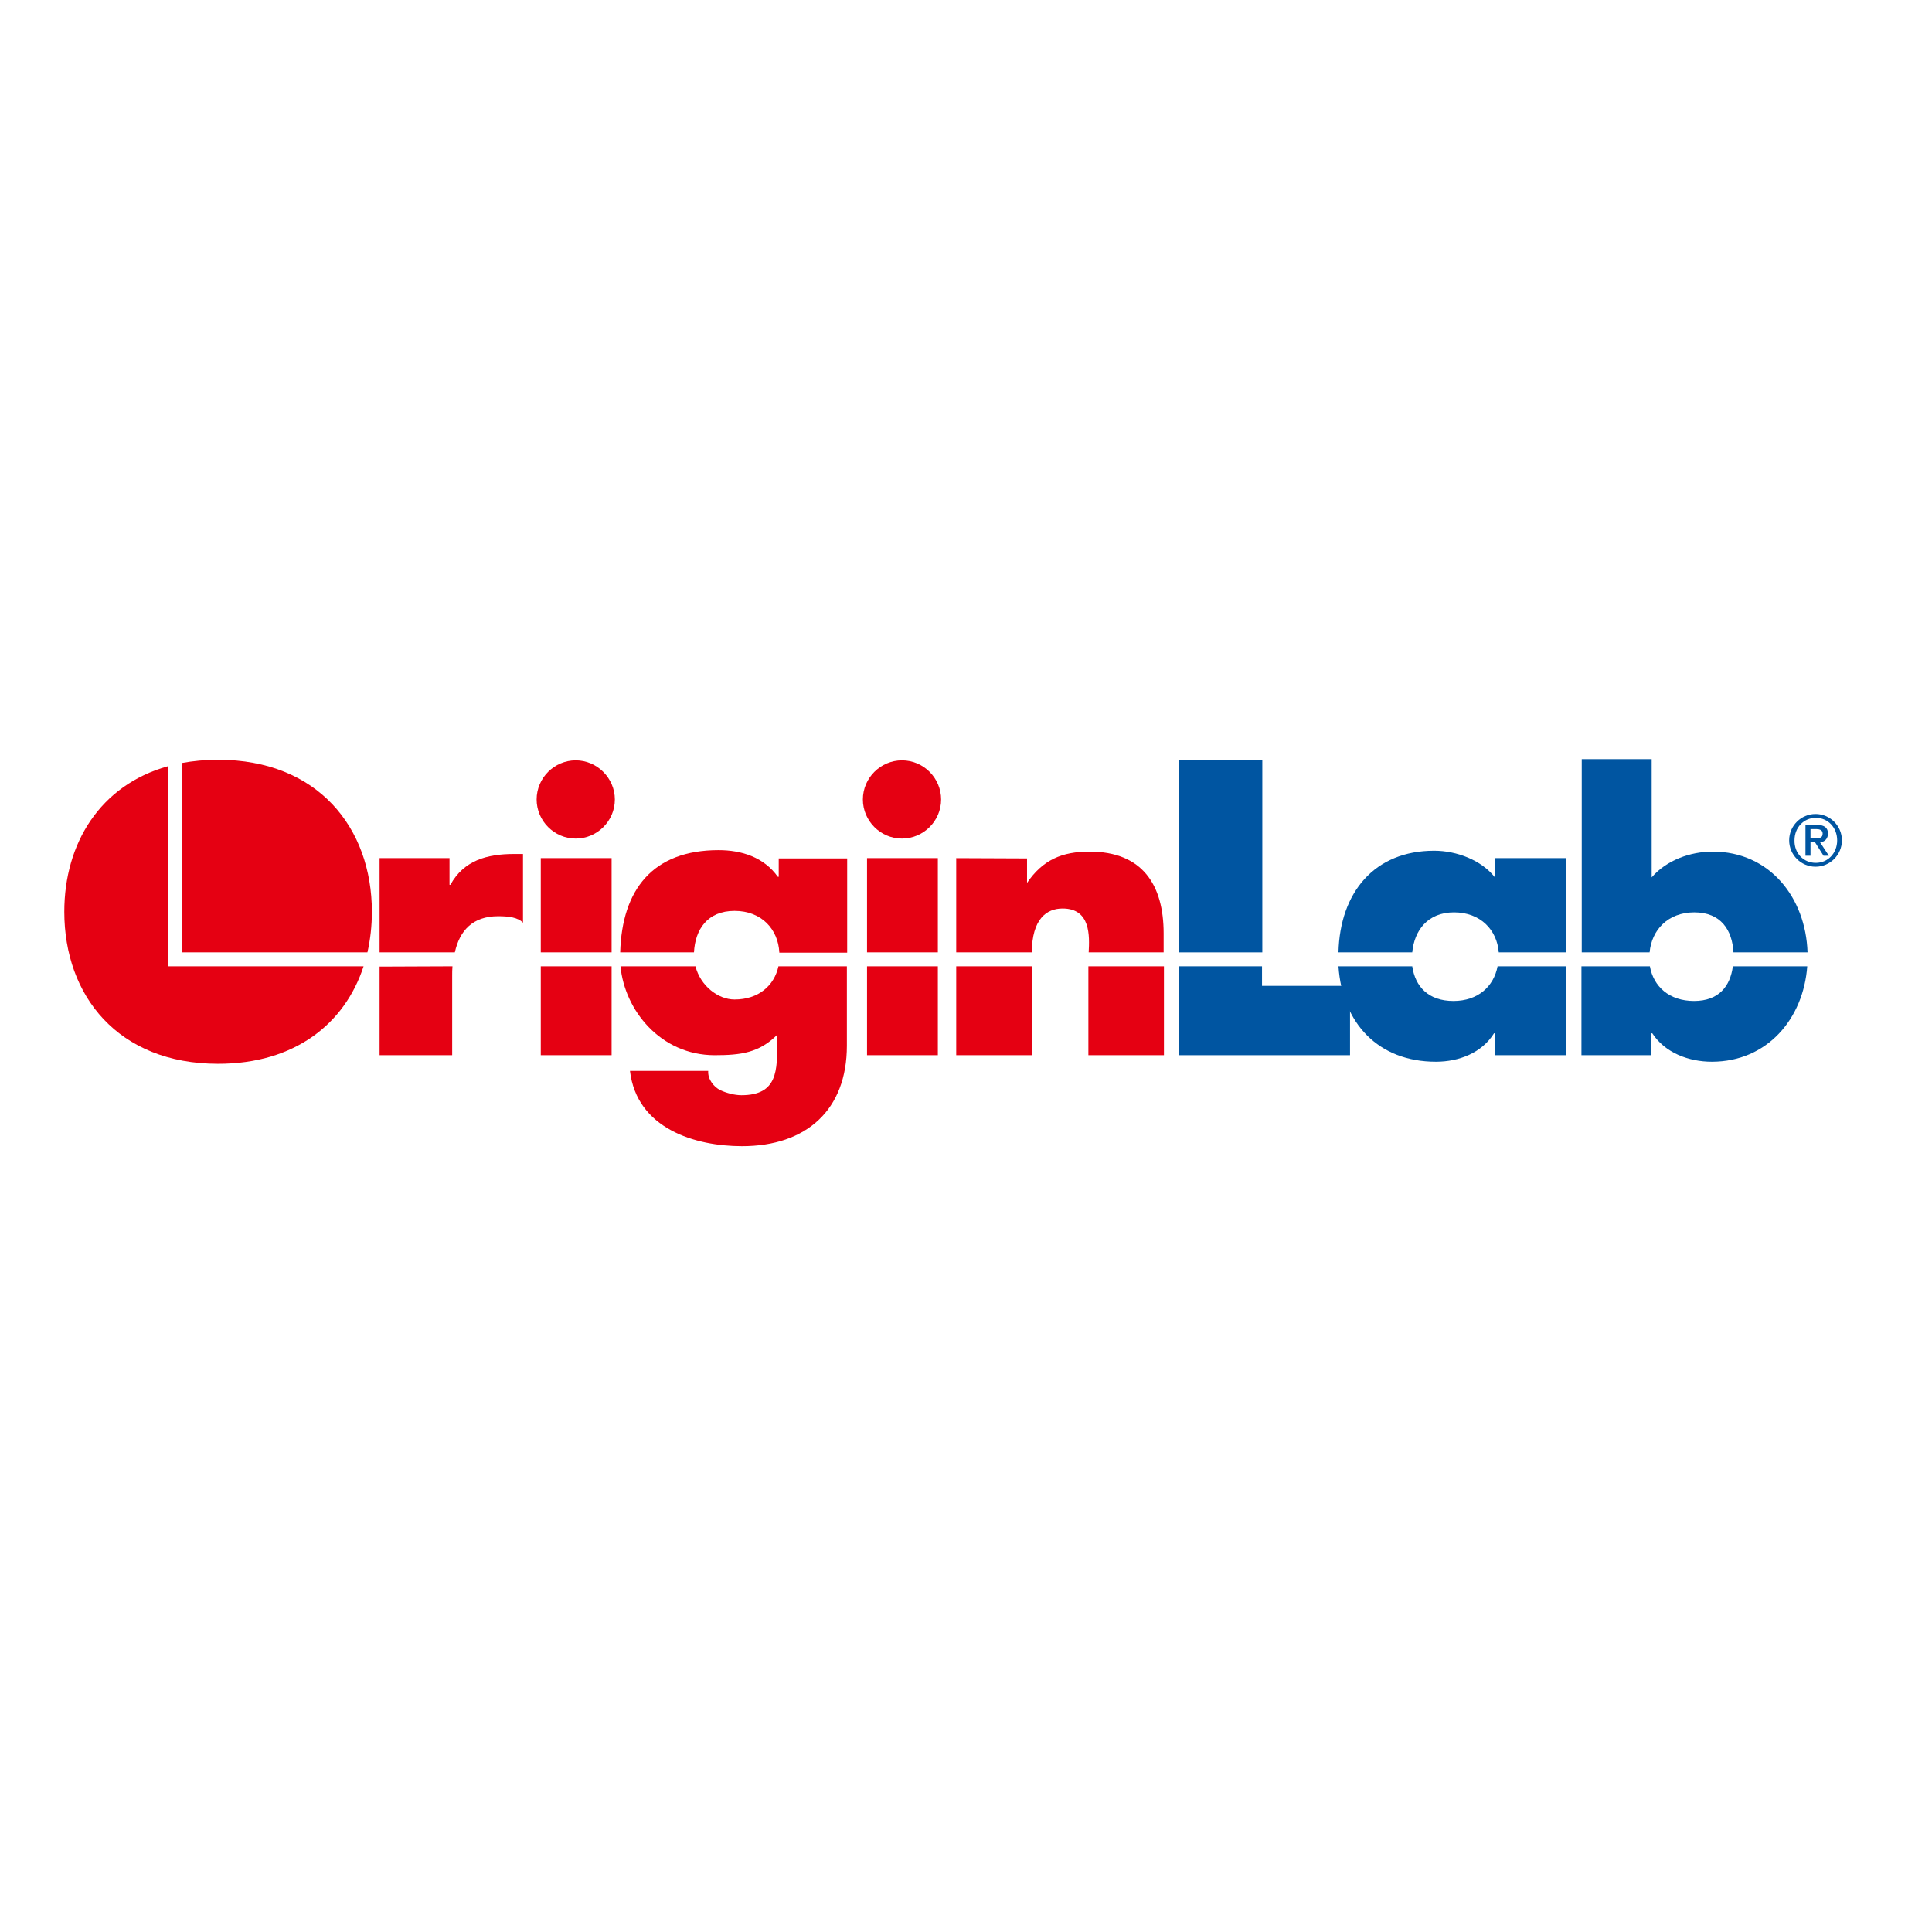
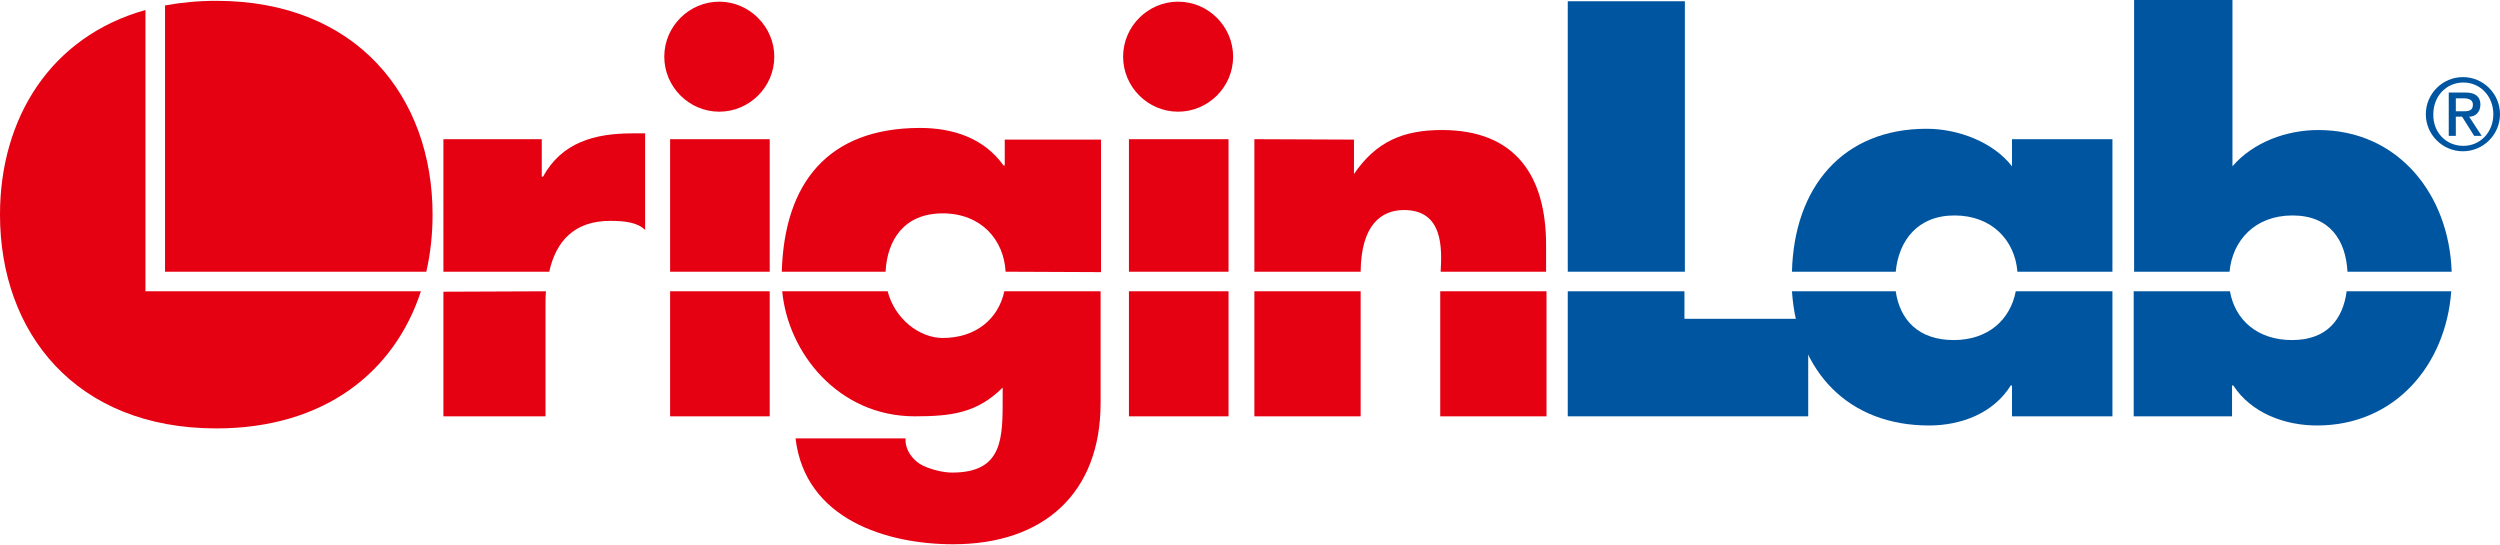
- <svg xmlns="http://www.w3.org/2000/svg" version="1.1" id="layer" x="0px" y="0px" viewBox="-153 -46 652 652" style="enable-background:new -153 -46 652 652;" xml:space="preserve">
+ <svg xmlns="http://www.w3.org/2000/svg" version="1.1" id="layer" x="0px" y="0px" viewBox="0 0 599.9 130.6" style="enable-background:new 0 0 599.9 130.6;" xml:space="preserve">
  <style type="text/css">
	.st0{fill:#E50012;}
	.st1{fill:#0055A1;}
</style>
  <g>
-     <path class="st0" d="M-0.3,280.1c-0.1,1-0.1,2.1-0.1,3.2v26.8h-24.5v-29.9L-0.3,280.1z M-24.9,275.4v-31.8h23.6v9h0.3   c4.5-8.2,12.3-10.4,21.5-10.4h3v23.2c-1.7-1.8-4.8-2.2-8.4-2.2c-8.6,0-13,4.9-14.6,12.2L-24.9,275.4z" />
-     <path class="st0" d="M54.5,223.8c0,7.3-6,13.2-13.2,13.2c-7.3,0-13.2-6-13.2-13.2c0-7.3,6-13.2,13.2-13.2   C48.5,210.6,54.5,216.6,54.5,223.8 M53.4,310.1H29.5v-30h23.9V310.1z M29.5,243.6h23.9v31.8H29.5V243.6z" />
-     <path class="st0" d="M164.6,223.8c0,7.3-6,13.2-13.2,13.2c-7.3,0-13.2-6-13.2-13.2c0-7.3,6-13.2,13.2-13.2   C158.7,210.6,164.6,216.6,164.6,223.8 M163.5,280.1v30h-23.9v-30L163.5,280.1z M139.6,243.6h23.9v31.8h-23.9V243.6z" />
-     <path class="st0" d="M132.8,280.1v26.8c0,21.6-13.6,33.9-35.4,33.9c-15.8,0-35.5-5.9-37.8-25.4H86c-0.2,2.9,2,5.5,4.1,6.5   c2.1,1,4.9,1.7,7.1,1.7c12.3,0,12.1-8.4,12.1-18.2v-2.2c-6.1,6.1-12.3,6.9-21.1,6.9c-18.3,0-30.4-15.2-31.8-30l25.3,0   c1.7,6.6,7.6,11.2,13.2,11.2c8.1,0,13.4-4.7,14.8-11.2L132.8,280.1z M110,275.4c-0.4-7.7-5.9-14-15.1-14c-9.2,0-13.3,6.3-13.7,14   H56.3c0.6-21.2,11-34.5,33.2-34.5c7.8,0,15.3,2.4,20,9h0.3v-6.2h23.1v31.8H110z" />
-     <path class="st0" d="M195.2,310.1h-25.5v-30h25.5V310.1z M239.8,310.1h-25.5v-30h25.5V310.1z M214.4,275.4   c0.3-5.5,0.7-14.8-8.8-14.8c-5.4,0-10.3,3.5-10.4,14.8h-25.5v-31.8l23.9,0.1v8.5l-0.1-0.1c5.4-8,12-10.7,21.2-10.7   c17.9,0,25,11.3,25,27.6v6.4L214.4,275.4z" />
-     <path class="st1" d="M272.9,280.1v6.6h29.7v23.4h-57.7v-30H272.9z M244.9,210.5h28.1v64.9h-28.1V210.5z" />
-     <path class="st1" d="M375.6,280.1v30h-24.1v-7.4h-0.3c-4.1,6.6-11.8,9.6-19.6,9.6c-19.4,0-31.6-12.9-32.9-32.2h24.9   c1,6.9,5.5,11.7,13.9,11.7c8.3,0,13.6-4.9,14.9-11.7H375.6z M352.8,275.4c-0.6-7.5-6.1-13.5-15.1-13.5c-8.9,0-13.4,6.1-14.1,13.5   l-24.9,0c0.5-20.3,12.2-34.3,32.3-34.3c7.6,0,16,3.2,20.5,9v-6.5h24.1v31.8H352.8z" />
-     <path class="st1" d="M456.9,280.1c-1.3,17.7-13.5,32.2-32.2,32.2c-7.8,0-15.8-3-20.1-9.6h-0.3v7.4h-23.6v-30h23.1   c1.2,6.8,6.5,11.7,14.9,11.7c8.3,0,12.2-4.9,13.1-11.7L456.9,280.1z M432,275.4c-0.4-7.5-4.2-13.5-13.2-13.5c-9,0-14.4,6-15.1,13.5   l-22.9,0v-65.2h23.6v39.9c5-5.8,13-8.7,20.6-8.7c19.2,0,31.4,15.5,32,34H432z" />
-     <path class="st0" d="M-30.3,280.1c-6.3,19.3-23.1,32.9-49.1,32.9c-33.8,0-51.9-23-51.9-51.3c0-23.1,12.1-42.7,34.9-49.1v67.5   L-30.3,280.1z" />
-     <path class="st0" d="M-29,275.4c1-4.4,1.5-9,1.5-13.7c0-28.3-18.2-51.3-51.9-51.3c-4.4,0-8.4,0.4-12.3,1.1v63.9L-29,275.4z" />
-     <path class="st1" d="M459.7,228.7c4.9,0,8.9,4,8.9,8.9c0,4.9-4,8.9-8.9,8.9c-4.9,0-8.9-4-8.9-8.9   C450.8,232.7,454.8,228.7,459.7,228.7 M459.8,245.2c4.1,0,7.2-3.3,7.2-7.6c0-4.3-3.1-7.6-7.2-7.6c-4.1,0-7.2,3.3-7.2,7.6   C452.5,241.9,455.6,245.2,459.8,245.2 M456.3,232.4h4c2.4,0,3.6,1,3.6,2.9c0,1.7-1.1,2.9-2.7,2.9l3,4.6h-1.8l-2.9-4.6H458v4.6h-1.7   V232.4z M458,236.9h2c1.3,0,2.1-0.3,2.1-1.6c0-1.2-1.1-1.5-2.1-1.5h-2V236.9z" />
+     <path class="st0" d="M131,69.9c-0.1,1-0.1,2.1-0.1,3.2v26.8h-24.5V70L131,69.9z M106.4,65.2V33.4H130v9h0.3   c4.5-8.2,12.3-10.4,21.5-10.4h3v23.2c-1.7-1.8-4.8-2.2-8.4-2.2c-8.6,0-13,4.9-14.6,12.2C131.8,65.2,106.4,65.2,106.4,65.2z" />
+     <path class="st0" d="M185.8,13.6c0,7.3-6,13.2-13.2,13.2c-7.3,0-13.2-6-13.2-13.2c0-7.3,6-13.2,13.2-13.2S185.8,6.4,185.8,13.6    M184.7,99.9h-23.9v-30h23.9V99.9z M160.8,33.4h23.9v31.8h-23.9V33.4z" />
+     <path class="st0" d="M295.9,13.6c0,7.3-6,13.2-13.2,13.2c-7.3,0-13.2-6-13.2-13.2c0-7.3,6-13.2,13.2-13.2   C290,0.4,295.9,6.4,295.9,13.6 M294.8,69.9v30h-23.9v-30H294.8z M270.9,33.4h23.9v31.8h-23.9V33.4z" />
+     <path class="st0" d="M264.1,69.9v26.8c0,21.6-13.6,33.9-35.4,33.9c-15.8,0-35.5-5.9-37.8-25.4h26.4c-0.2,2.9,2,5.5,4.1,6.5   s4.9,1.7,7.1,1.7c12.3,0,12.1-8.4,12.1-18.2V93c-6.1,6.1-12.3,6.9-21.1,6.9c-18.3,0-30.4-15.2-31.8-30H213   c1.7,6.6,7.6,11.2,13.2,11.2c8.1,0,13.4-4.7,14.8-11.2L264.1,69.9z M241.3,65.2c-0.4-7.7-5.9-14-15.1-14c-9.2,0-13.3,6.3-13.7,14   h-24.9c0.6-21.2,11-34.5,33.2-34.5c7.8,0,15.3,2.4,20,9h0.3v-6.2h23.1v31.8L241.3,65.2L241.3,65.2z" />
+     <path class="st0" d="M326.5,99.9H301v-30h25.5V99.9z M371.1,99.9h-25.5v-30h25.5V99.9z M345.7,65.2c0.3-5.5,0.7-14.8-8.8-14.8   c-5.4,0-10.3,3.5-10.4,14.8H301V33.4l23.9,0.1V42l-0.1-0.1c5.4-8,12-10.7,21.2-10.7c17.9,0,25,11.3,25,27.6v6.4H345.7z" />
+     <path class="st1" d="M404.2,69.9v6.6h29.7v23.4h-57.7v-30H404.2z M376.2,0.3h28.1v64.9h-28.1V0.3z" />
+     <path class="st1" d="M506.9,69.9v30h-24.1v-7.4h-0.3c-4.1,6.6-11.8,9.6-19.6,9.6c-19.4,0-31.6-12.9-32.9-32.2h24.9   c1,6.9,5.5,11.7,13.9,11.7c8.3,0,13.6-4.9,14.9-11.7C483.7,69.9,506.9,69.9,506.9,69.9z M484.1,65.2c-0.6-7.5-6.1-13.5-15.1-13.5   c-8.9,0-13.4,6.1-14.1,13.5H430c0.5-20.3,12.2-34.3,32.3-34.3c7.6,0,16,3.2,20.5,9v-6.5h24.1v31.8H484.1z" />
+     <path class="st1" d="M588.2,69.9c-1.3,17.7-13.5,32.2-32.2,32.2c-7.8,0-15.8-3-20.1-9.6h-0.3v7.4H512v-30h23.1   c1.2,6.8,6.5,11.7,14.9,11.7c8.3,0,12.2-4.9,13.1-11.7C563.1,69.9,588.2,69.9,588.2,69.9z M563.3,65.2c-0.4-7.5-4.2-13.5-13.2-13.5   s-14.4,6-15.1,13.5h-22.9V0h23.6v39.9c5-5.8,13-8.7,20.6-8.7c19.2,0,31.4,15.5,32,34H563.3L563.3,65.2z" />
+     <path class="st0" d="M101,69.9c-6.3,19.3-23.1,32.9-49.1,32.9C18.1,102.8,0,79.8,0,51.5C0,28.4,12.1,8.8,34.9,2.4v67.5   C34.9,69.9,101,69.9,101,69.9z" />
+     <path class="st0" d="M102.3,65.2c1-4.4,1.5-9,1.5-13.7c0-28.3-18.2-51.3-51.9-51.3c-4.4,0-8.4,0.4-12.3,1.1v63.9H102.3z" />
+     <path class="st1" d="M591,18.5c4.9,0,8.9,4,8.9,8.9s-4,8.9-8.9,8.9s-8.9-4-8.9-8.9S586.1,18.5,591,18.5 M591.1,35   c4.1,0,7.2-3.3,7.2-7.6s-3.1-7.6-7.2-7.6s-7.2,3.3-7.2,7.6C583.8,31.7,586.9,35,591.1,35 M587.6,22.2h4c2.4,0,3.6,1,3.6,2.9   c0,1.7-1.1,2.9-2.7,2.9l3,4.6h-1.8l-2.9-4.6h-1.5v4.6h-1.7V22.2z M589.3,26.7h2c1.3,0,2.1-0.3,2.1-1.6c0-1.2-1.1-1.5-2.1-1.5h-2   V26.7z" />
  </g>
</svg>
